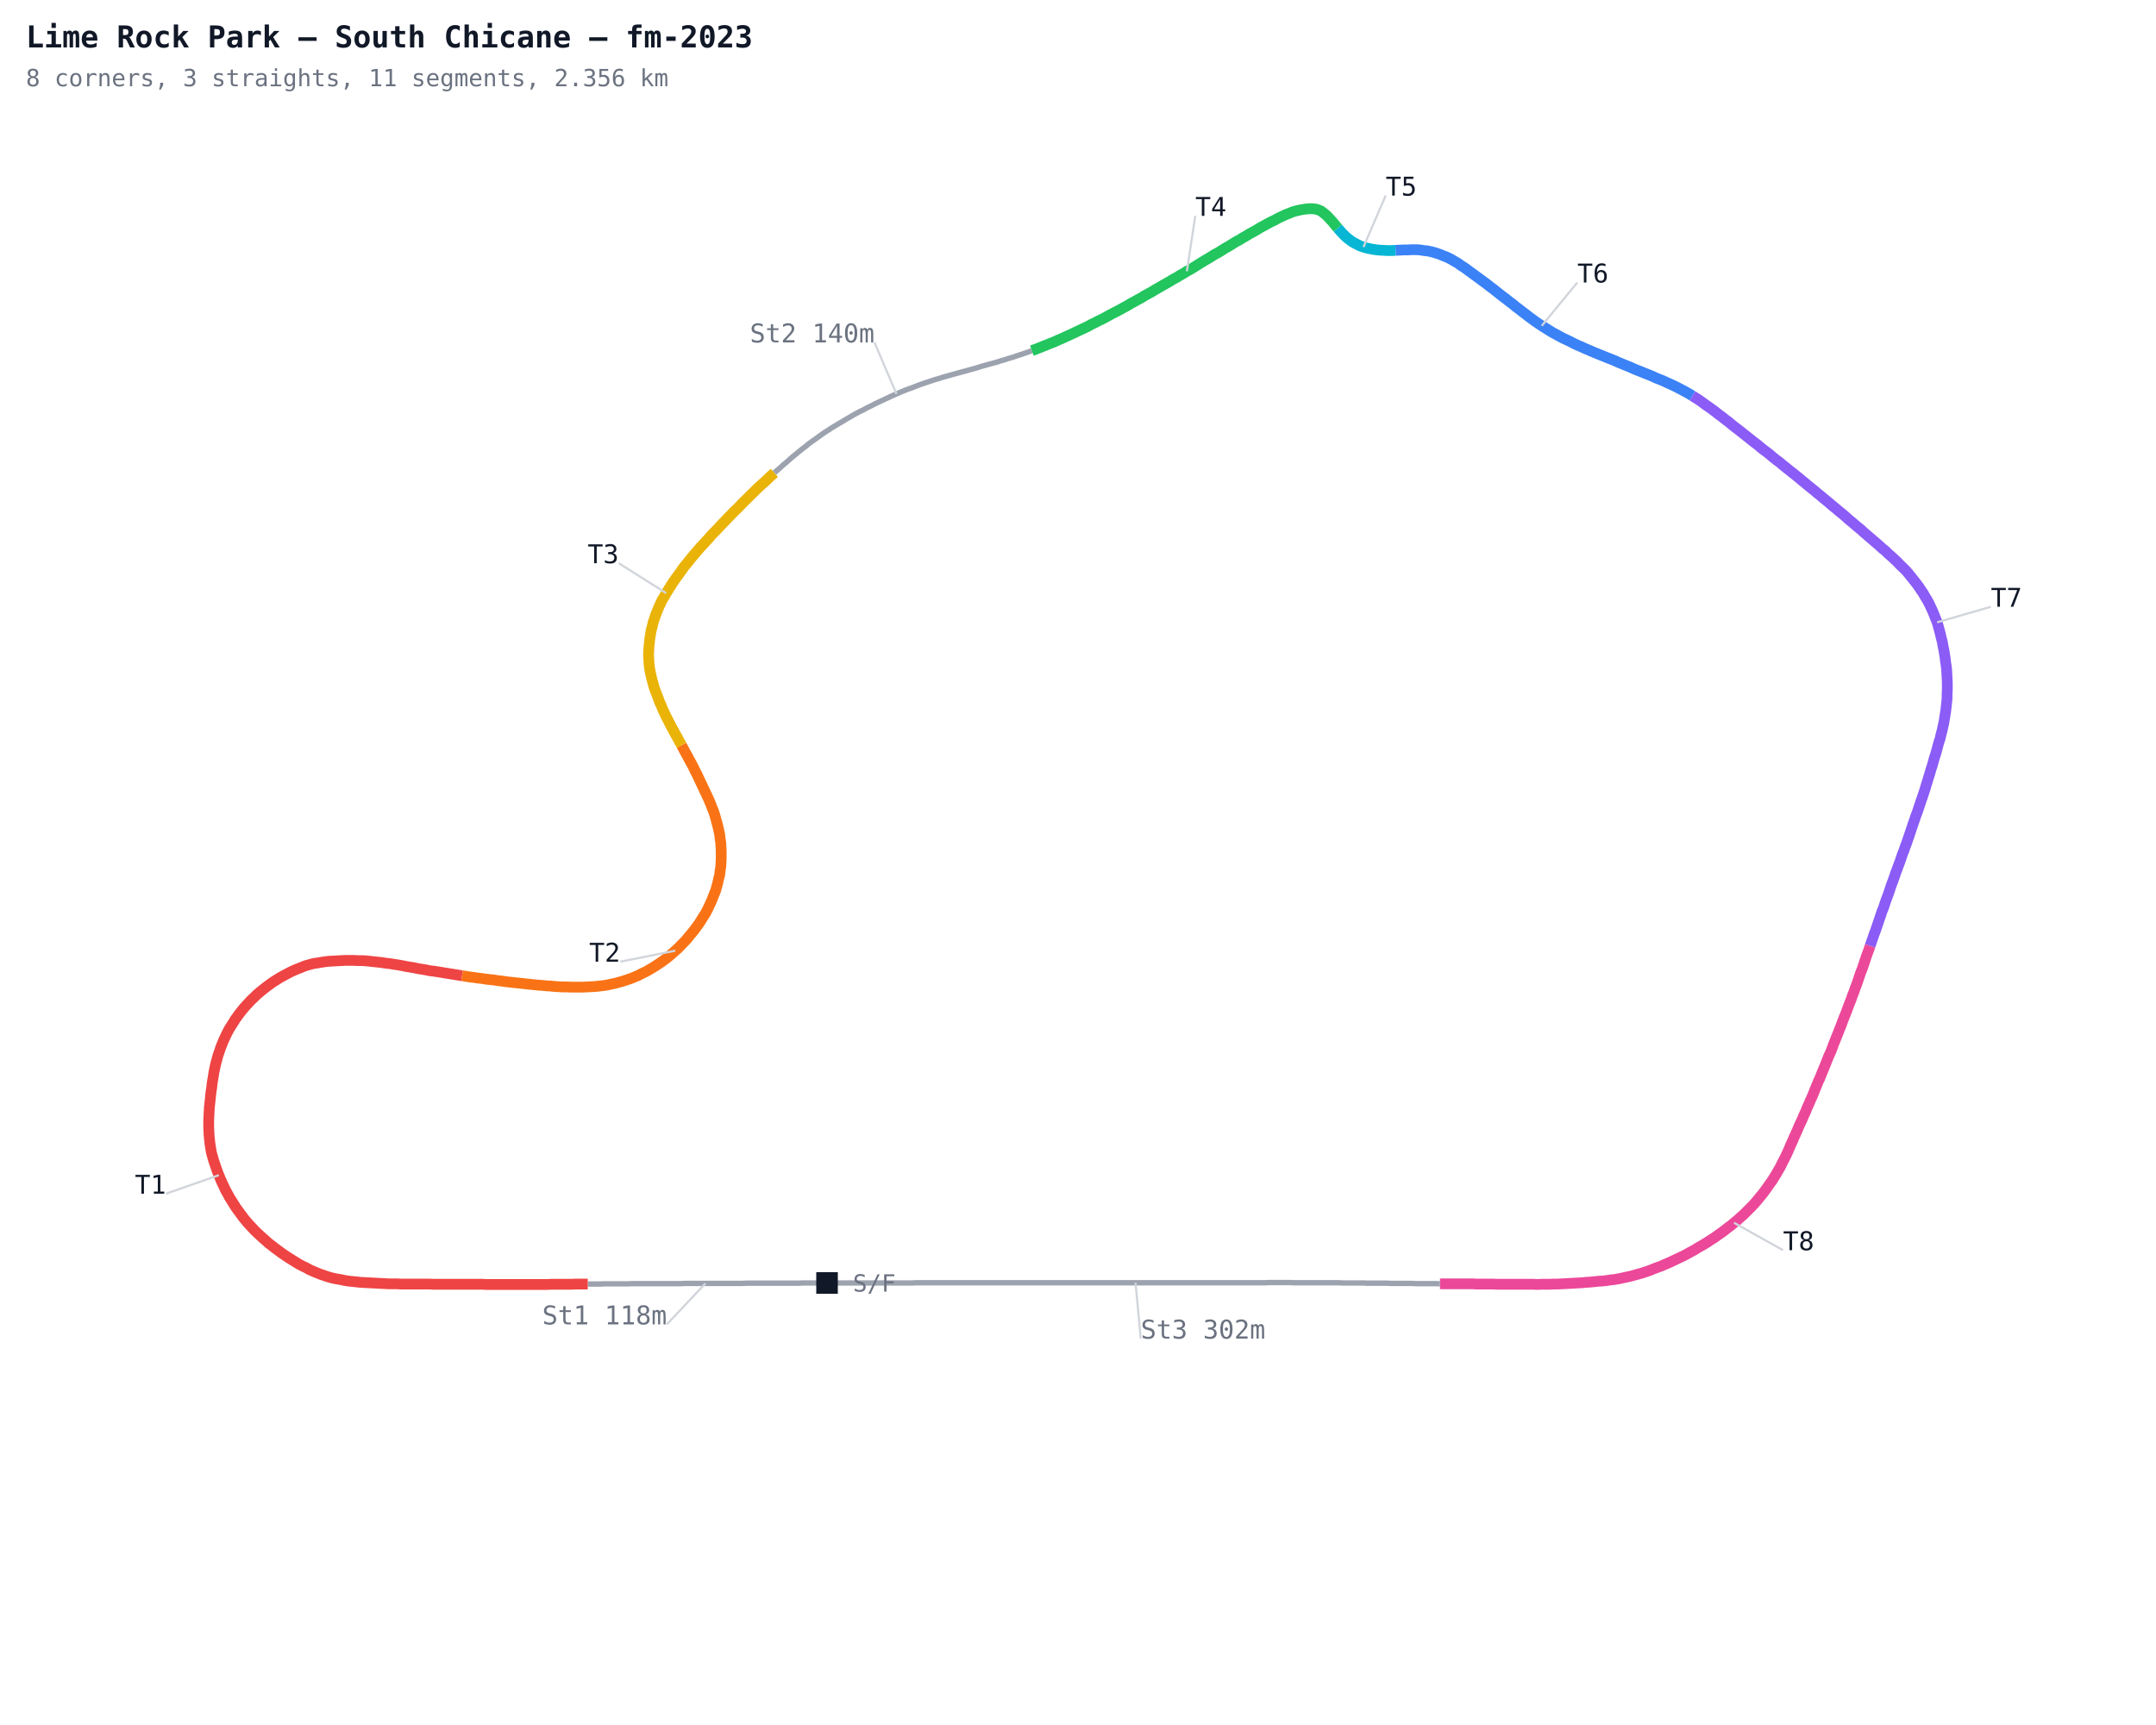
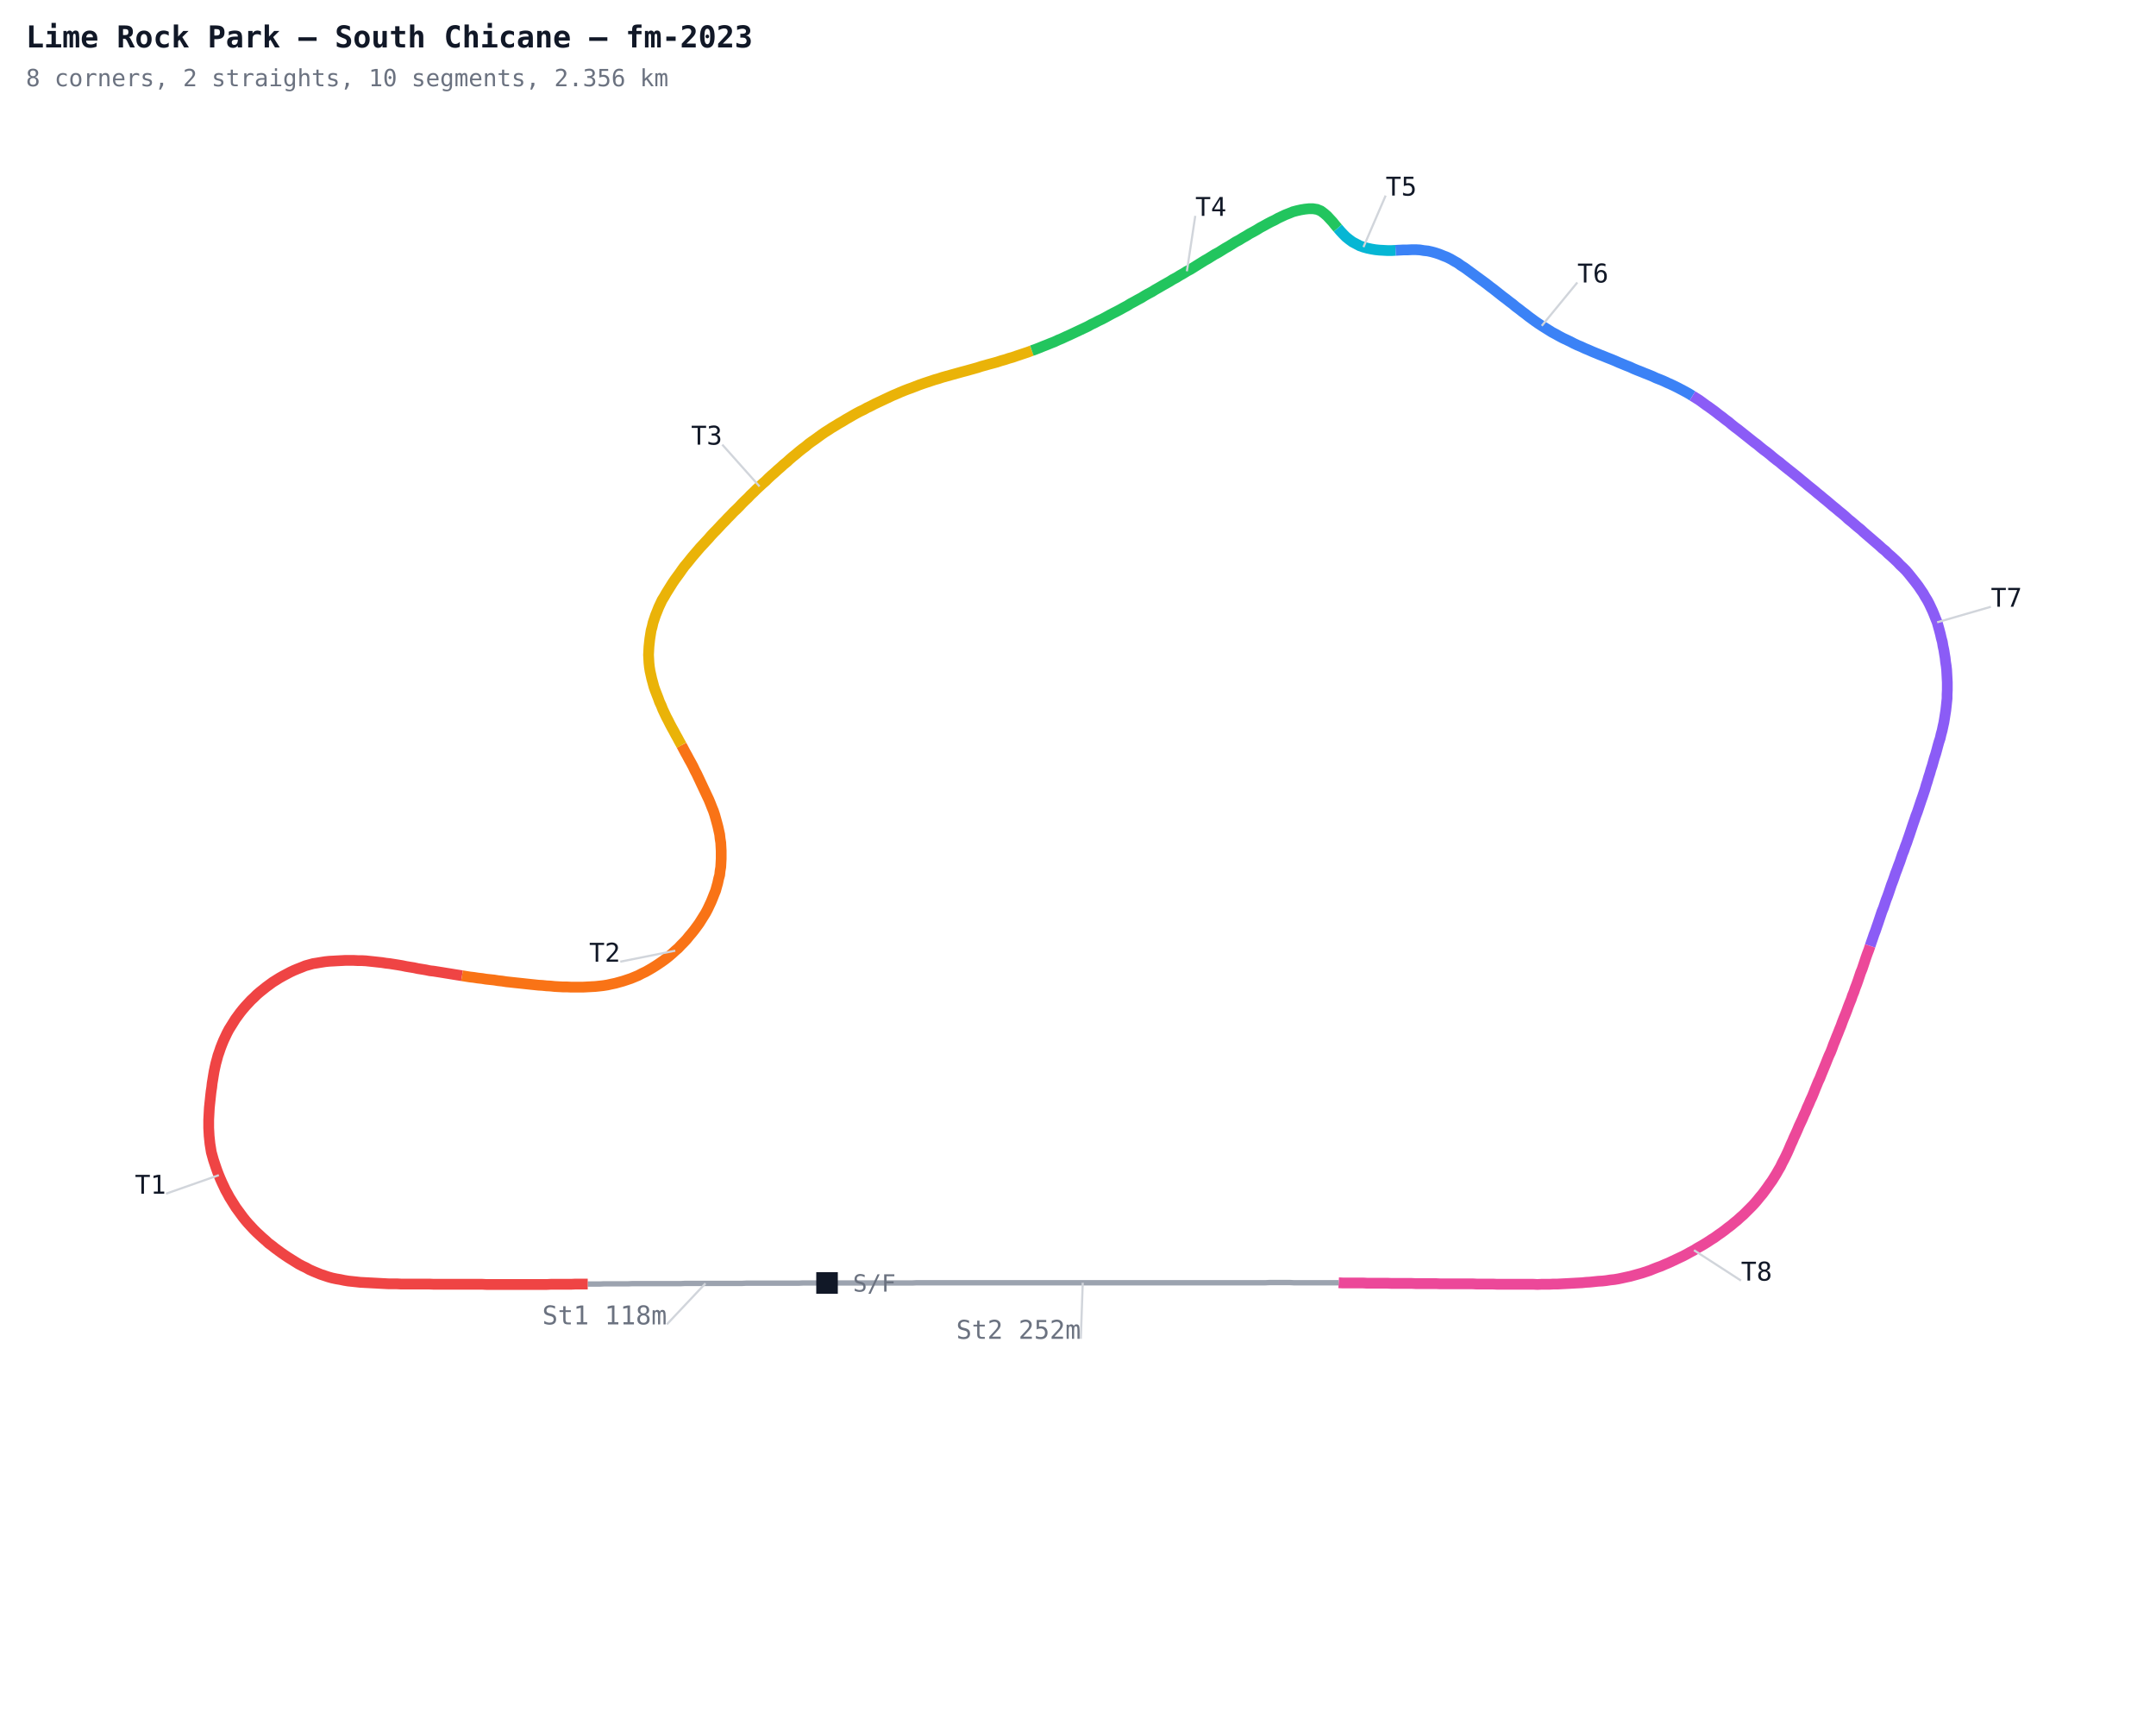
<svg xmlns="http://www.w3.org/2000/svg" width="1000" height="800" viewBox="0 0 1000 800">
  <defs>
    <style>
      .name { font-family: monospace; font-size: 12px; }
      .sector { font-family: monospace; font-size: 12px; fill: #7c3aed; font-weight: bold; }
      .title { font-family: monospace; font-size: 14px; fill: #111827; font-weight: bold; }
      .sub { font-family: monospace; font-size: 11px; fill: #6b7280; }
    </style>
  </defs>
  <rect width="1000" height="800" fill="#ffffff" />
  <polyline fill="none" stroke="#9ca3af" stroke-width="2.5" points="383.6,595.0 381.8,595.0 379.9,595.0 378.0,595.0 376.1,595.0 374.2,595.0 372.3,595.0 370.5,595.1 368.6,595.1 366.7,595.1 364.8,595.1 362.9,595.1 361.0,595.1 359.2,595.1 357.3,595.1 355.4,595.1 353.5,595.1 351.6,595.1 349.7,595.1 347.9,595.1 346.0,595.1 344.1,595.2 342.2,595.2 340.3,595.2 338.4,595.2 336.6,595.2 334.7,595.2 332.8,595.2 330.9,595.2 329.0,595.2 327.2,595.2 325.3,595.2 323.4,595.2 321.5,595.2 319.6,595.2 317.7,595.2 315.9,595.3 314.0,595.3 312.1,595.3 310.2,595.3 308.3,595.3 306.4,595.3 304.6,595.3 302.7,595.3 300.8,595.3 298.9,595.3 297.0,595.3 295.1,595.3 293.3,595.3 291.4,595.4 289.5,595.4 287.6,595.4 285.7,595.4 283.8,595.4 282.0,595.4 280.1,595.4 278.2,595.5 276.3,595.5 274.4,595.5 272.6,595.5" />
  <polyline fill="none" stroke="#ef4444" stroke-width="5" points="272.6,595.5 270.7,595.5 268.8,595.5 266.9,595.5 265.0,595.6 263.1,595.6 261.3,595.6 259.4,595.6 257.5,595.6 255.6,595.6 253.7,595.7 251.8,595.7 250.0,595.7 248.1,595.7 246.2,595.7 244.3,595.7 242.4,595.7 240.5,595.7 238.7,595.7 236.8,595.7 234.9,595.7 233.0,595.7 231.1,595.7 229.3,595.7 227.4,595.7 225.5,595.7 223.6,595.6 221.7,595.6 219.8,595.6 218.0,595.6 216.1,595.6 214.2,595.6 212.3,595.6 210.4,595.6 208.5,595.6 206.7,595.6 204.8,595.6 202.9,595.6 201.0,595.6 199.1,595.5 197.2,595.5 195.4,595.5 193.5,595.5 191.6,595.5 189.7,595.5 187.8,595.5 185.9,595.5 184.1,595.4 182.2,595.4 180.3,595.4 178.4,595.3 176.5,595.2 174.7,595.1 172.8,595.0 170.9,594.9 169.0,594.8 167.1,594.7 165.3,594.5 163.4,594.3 161.5,594.1 159.7,593.8 157.8,593.4 156.0,593.1 154.1,592.7 152.3,592.2 150.5,591.6 148.7,591.0 147.0,590.3 145.3,589.6 143.5,588.8 141.9,587.9 140.2,587.1 138.5,586.2 136.9,585.2 135.3,584.2 133.7,583.2 132.2,582.2 130.6,581.1 129.1,580.0 127.6,578.9 126.1,577.7 124.6,576.6 123.2,575.3 121.8,574.1 120.4,572.8 119.0,571.5 117.7,570.2 116.4,568.8 115.1,567.4 113.9,566.0 112.7,564.5 111.6,563.0 110.5,561.5 109.4,560.0 108.4,558.4 107.4,556.8 106.4,555.2 105.5,553.5 104.6,551.9 103.8,550.2 103.0,548.5 102.2,546.7 101.5,545.0 100.8,543.2 100.2,541.5 99.6,539.7 99.0,537.9 98.5,536.1 98.0,534.3 97.7,532.4 97.4,530.6 97.2,528.7 97.0,526.8 96.9,524.9 96.8,523.1 96.8,521.2 96.8,519.3 96.9,517.4 97.0,515.5 97.1,513.7 97.3,511.8 97.5,509.9 97.7,508.0 97.9,506.2 98.2,504.3 98.4,502.4 98.7,500.6 99.0,498.7 99.3,496.9 99.7,495.0 100.1,493.2 100.6,491.4 101.1,489.5 101.7,487.8 102.3,486.0 103.0,484.2 103.7,482.5 104.5,480.8 105.3,479.1 106.2,477.4 107.2,475.8 108.2,474.2 109.2,472.6 110.3,471.1 111.4,469.6 112.6,468.1 113.8,466.7 115.1,465.3 116.4,463.9 117.8,462.6 119.1,461.3 120.5,460.1 122.0,458.9 123.5,457.7 125.0,456.6 126.5,455.5 128.1,454.5 129.7,453.5 131.3,452.6 133.0,451.7 134.7,450.8 136.4,450.0 138.1,449.3 139.9,448.6 141.6,447.9 143.4,447.4 145.2,446.9 147.1,446.6 148.9,446.3 150.8,446.0 152.7,445.8 154.6,445.7 156.4,445.6 158.3,445.5 160.2,445.4 162.1,445.4 164.0,445.4 165.9,445.5 167.7,445.5 169.6,445.6 171.5,445.8 173.4,446.0 175.2,446.2 177.1,446.4 179.0,446.7 180.8,446.9 182.7,447.2 184.6,447.5 186.4,447.8 188.3,448.2 190.1,448.5 192.0,448.8 193.8,449.2 195.7,449.5 197.5,449.8 199.4,450.2 201.2,450.4 203.1,450.7 205.0,451.0 206.8,451.3 208.7,451.6 210.5,451.9 212.4,452.2 214.3,452.5" />
  <polyline fill="none" stroke="#f97316" stroke-width="5" points="214.3,452.5 216.1,452.8 218.0,453.1 219.8,453.3 221.7,453.6 223.6,453.8 225.4,454.1 227.3,454.3 229.2,454.5 231.0,454.8 232.9,455.0 234.8,455.3 236.7,455.5 238.5,455.7 240.4,455.9 242.3,456.1 244.1,456.3 246.0,456.5 247.9,456.7 249.8,456.9 251.6,457.0 253.5,457.2 255.4,457.3 257.3,457.5 259.1,457.6 261.0,457.7 262.9,457.7 264.8,457.8 266.7,457.8 268.6,457.8 270.4,457.8 272.3,457.7 274.2,457.6 276.1,457.5 278.0,457.3 279.8,457.1 281.7,456.8 283.5,456.4 285.4,456.0 287.2,455.5 289.0,455.0 290.8,454.4 292.6,453.8 294.3,453.1 296.0,452.4 297.7,451.5 299.4,450.7 301.0,449.8 302.7,448.8 304.3,447.8 305.8,446.8 307.4,445.7 308.9,444.6 310.4,443.4 311.8,442.2 313.2,440.9 314.6,439.7 315.9,438.3 317.2,437.0 318.5,435.6 319.7,434.1 320.9,432.7 322.1,431.2 323.2,429.7 324.3,428.2 325.3,426.6 326.3,425.0 327.3,423.4 328.2,421.7 329.0,420.0 329.8,418.3 330.5,416.6 331.2,414.8 331.9,413.1 332.4,411.3 332.9,409.5 333.3,407.6 333.8,405.8 334.0,403.9 334.3,402.1 334.4,400.2 334.5,398.3 334.5,396.4 334.5,394.5 334.4,392.7 334.3,390.8 334.0,388.9 333.8,387.0 333.4,385.2 333.0,383.4 332.5,381.5 332.0,379.7 331.5,377.9 330.9,376.1 330.2,374.4 329.5,372.6 328.8,370.9 328.0,369.2 327.2,367.5 326.4,365.8 325.6,364.1 324.8,362.4 324.0,360.7 323.2,359.0 322.3,357.3 321.5,355.6 320.6,353.9 319.7,352.3 318.8,350.6 317.9,349.0 317.0,347.3 316.1,345.6" />
-   <polyline fill="none" stroke="#eab308" stroke-width="5" points="316.1,345.6 315.2,344.0 314.3,342.3 313.4,340.7 312.5,339.0 311.6,337.4 310.7,335.7 309.9,334.1 309.0,332.4 308.2,330.7 307.4,329.0 306.7,327.2 305.9,325.5 305.3,323.8 304.6,322.0 303.9,320.2 303.3,318.5 302.8,316.6 302.3,314.8 301.9,313.0 301.5,311.2 301.2,309.3 301.0,307.4 300.9,305.5 300.8,303.7 300.9,301.8 301.0,299.9 301.2,298.0 301.4,296.2 301.7,294.3 302.0,292.4 302.5,290.6 302.9,288.8 303.5,287.0 304.1,285.2 304.8,283.5 305.5,281.7 306.3,280.0 307.1,278.3 308.1,276.7 309.0,275.1 310.0,273.5 311.0,271.9 312.0,270.3 313.1,268.7 314.2,267.2 315.3,265.7 316.4,264.1 317.5,262.6 318.7,261.2 319.9,259.7 321.1,258.2 322.3,256.8 323.5,255.4 324.7,254.0 326.0,252.6 327.3,251.2 328.6,249.8 329.8,248.4 331.1,247.0 332.4,245.7 333.7,244.3 335.0,242.9 336.3,241.6 337.6,240.2 338.9,238.9 340.2,237.5 341.6,236.2 342.9,234.9 344.2,233.5 345.5,232.2 346.9,230.9 348.2,229.5 349.6,228.2 350.9,226.9 352.3,225.6 353.7,224.3 355.1,223.1 356.4,221.8 357.8,220.5 359.2,219.3" />
-   <polyline fill="none" stroke="#9ca3af" stroke-width="2.5" points="359.2,219.3 360.6,218.0 362.0,216.8 363.4,215.5 364.9,214.3 366.3,213.0 367.7,211.8 369.2,210.6 370.6,209.4 372.1,208.2 373.6,207.1 375.0,205.9 376.5,204.8 378.1,203.7 379.6,202.6 381.1,201.5 382.7,200.4 384.3,199.4 385.8,198.4 387.5,197.4 389.1,196.4 390.7,195.5 392.3,194.5 393.9,193.6 395.6,192.6 397.2,191.7 398.9,190.8 400.6,190.0 402.2,189.1 403.9,188.3 405.6,187.4 407.3,186.6 409.0,185.8 410.7,185.0 412.4,184.2 414.1,183.4 415.8,182.7 417.6,181.9 419.3,181.2 421.1,180.5 422.8,179.9 424.6,179.2 426.4,178.5 428.1,177.9 429.9,177.3 431.7,176.7 433.5,176.1 435.3,175.6 437.1,175.0 438.9,174.5 440.7,174.0 442.5,173.5 444.3,173.0 446.1,172.5 448.0,172.0 449.8,171.5 451.6,171.0 453.4,170.5 455.2,169.9 457.0,169.4 458.8,168.9 460.7,168.4 462.5,167.9 464.3,167.3 466.1,166.8 467.9,166.2 469.7,165.7 471.4,165.1 473.2,164.5 475.0,163.9 476.8,163.3 478.6,162.6" />
+   <polyline fill="none" stroke="#eab308" stroke-width="5" points="316.1,345.6 315.2,344.0 314.3,342.3 313.4,340.7 312.5,339.0 311.6,337.4 310.7,335.7 309.9,334.1 309.0,332.4 308.2,330.7 307.4,329.0 306.7,327.2 305.9,325.5 305.3,323.8 304.6,322.0 303.9,320.2 303.3,318.5 302.8,316.6 302.3,314.8 301.9,313.0 301.5,311.2 301.2,309.3 301.0,307.4 300.9,305.5 300.8,303.7 300.9,301.8 301.0,299.9 301.2,298.0 301.4,296.2 301.7,294.3 302.0,292.4 302.5,290.6 302.9,288.8 303.5,287.0 304.1,285.2 304.8,283.5 305.5,281.7 306.3,280.0 307.1,278.3 308.1,276.7 309.0,275.1 310.0,273.5 311.0,271.9 312.0,270.3 313.1,268.7 314.2,267.2 315.3,265.7 316.4,264.1 317.5,262.6 318.7,261.2 319.9,259.7 321.1,258.2 322.3,256.8 323.5,255.4 324.7,254.0 326.0,252.6 327.3,251.2 328.6,249.8 329.8,248.4 331.1,247.0 332.4,245.7 333.7,244.3 335.0,242.9 336.3,241.6 337.6,240.2 338.9,238.9 340.2,237.5 341.6,236.2 342.9,234.9 344.2,233.5 345.5,232.2 346.9,230.9 348.2,229.5 349.6,228.2 350.9,226.9 352.3,225.6 353.7,224.3 355.1,223.1 356.4,221.8 357.8,220.5 359.2,219.3 360.6,218.0 362.0,216.8 363.4,215.5 364.9,214.3 366.3,213.0 367.7,211.8 369.2,210.6 370.6,209.4 372.1,208.2 373.6,207.1 375.0,205.9 376.5,204.8 378.1,203.7 379.6,202.6 381.1,201.5 382.7,200.4 384.3,199.4 385.8,198.4 387.5,197.4 389.1,196.4 390.7,195.5 392.3,194.5 393.9,193.6 395.6,192.6 397.2,191.7 398.9,190.8 400.6,190.0 402.2,189.1 403.9,188.3 405.6,187.4 407.3,186.6 409.0,185.8 410.7,185.0 412.4,184.2 414.1,183.4 415.8,182.7 417.6,181.9 419.3,181.2 421.1,180.5 422.8,179.9 424.6,179.2 426.4,178.5 428.1,177.9 429.9,177.3 431.7,176.7 433.5,176.1 435.3,175.6 437.1,175.0 438.9,174.5 440.7,174.0 442.5,173.5 444.3,173.0 446.1,172.5 448.0,172.0 449.8,171.5 451.6,171.0 453.4,170.5 455.2,169.9 457.0,169.4 458.8,168.9 460.7,168.4 462.5,167.9 464.3,167.3 466.1,166.8 467.9,166.2 469.7,165.7 471.4,165.1 473.2,164.5 475.0,163.9 476.8,163.3 478.6,162.6" />
  <polyline fill="none" stroke="#22c55e" stroke-width="5" points="478.6,162.6 480.3,162.0 482.1,161.3 483.8,160.6 485.6,159.9 487.3,159.2 489.1,158.5 490.8,157.7 492.5,157.0 494.2,156.2 496.0,155.4 497.7,154.6 499.4,153.8 501.1,153.0 502.8,152.2 504.5,151.4 506.1,150.5 507.8,149.7 509.5,148.8 511.2,148.0 512.9,147.1 514.5,146.2 516.2,145.3 517.8,144.5 519.5,143.6 521.1,142.7 522.8,141.8 524.4,140.8 526.1,139.9 527.7,139.0 529.4,138.1 531.0,137.1 532.6,136.2 534.3,135.3 535.9,134.3 537.5,133.4 539.2,132.4 540.8,131.5 542.4,130.6 544.0,129.6 545.7,128.7 547.3,127.7 548.9,126.8 550.5,125.8 552.2,124.9 553.8,123.9 555.4,122.9 557.0,121.9 558.6,120.9 560.2,120.0 561.8,119.0 563.4,118.0 565.1,117.1 566.7,116.1 568.3,115.1 569.9,114.2 571.5,113.2 573.1,112.2 574.8,111.3 576.4,110.3 578.0,109.4 579.6,108.4 581.3,107.5 582.9,106.6 584.5,105.6 586.2,104.7 587.8,103.8 589.5,102.9 591.2,102.1 592.8,101.2 594.5,100.4 596.2,99.6 598.0,98.9 599.7,98.2 601.6,97.7 603.4,97.3 605.2,97.0 607.1,96.8 609.0,96.8 610.9,97.1 612.6,97.8 614.1,98.9 615.5,100.1 616.8,101.5 618.1,102.9 619.3,104.4 620.5,105.8" />
  <polyline fill="none" stroke="#06b6d4" stroke-width="5" points="620.5,105.8 621.7,107.2 623.0,108.6 624.3,109.9 625.8,111.1 627.3,112.2 629.0,113.1 630.7,114.0 632.4,114.6 634.2,115.1 636.1,115.5 637.9,115.8 639.8,116.0 641.7,116.1 643.5,116.2 645.4,116.2 647.3,116.1" />
  <polyline fill="none" stroke="#3b82f6" stroke-width="5" points="647.3,116.1 649.2,116.0 651.1,115.9 652.9,115.9 654.8,115.8 656.7,115.8 658.6,115.9 660.4,116.2 662.3,116.4 664.1,116.8 665.9,117.3 667.7,117.9 669.4,118.6 671.2,119.3 672.8,120.1 674.5,121.1 676.1,122.0 677.6,123.1 679.2,124.1 680.7,125.2 682.2,126.3 683.7,127.4 685.2,128.5 686.7,129.6 688.2,130.7 689.7,131.8 691.2,133.0 692.7,134.1 694.2,135.3 695.6,136.4 697.1,137.6 698.6,138.7 700.1,139.9 701.6,141.0 703.0,142.2 704.5,143.3 706.0,144.5 707.5,145.6 709.0,146.8 710.5,147.9 712.0,149.0 713.6,150.1 715.1,151.1 716.7,152.1 718.3,153.1 719.9,154.1 721.6,155.0 723.2,155.9 724.9,156.8 726.6,157.6 728.3,158.4 730.0,159.3 731.7,160.1 733.4,160.8 735.1,161.6 736.8,162.3 738.6,163.1 740.3,163.8 742.0,164.5 743.8,165.2 745.5,165.9 747.3,166.6 749.0,167.3 750.8,168.1 752.5,168.8 754.2,169.5 756.0,170.2 757.7,171.0 759.4,171.7 761.2,172.4 762.9,173.1 764.7,173.8 766.4,174.5 768.1,175.3 769.9,176.0 771.6,176.7 773.3,177.5 775.1,178.3 776.8,179.1 778.4,179.9 780.1,180.8 781.8,181.7 783.4,182.6 785.0,183.6" />
  <polyline fill="none" stroke="#8b5cf6" stroke-width="5" points="785.0,183.6 786.6,184.6 788.2,185.6 789.7,186.7 791.2,187.8 792.8,188.9 794.3,190.0 795.8,191.1 797.3,192.3 798.8,193.4 800.3,194.6 801.8,195.7 803.2,196.9 804.7,198.1 806.2,199.2 807.7,200.4 809.2,201.6 810.6,202.7 812.1,203.9 813.6,205.1 815.1,206.2 816.5,207.4 818.0,208.6 819.5,209.7 821.0,210.9 822.4,212.1 823.9,213.3 825.4,214.4 826.8,215.6 828.3,216.8 829.8,218.0 831.2,219.1 832.7,220.3 834.2,221.5 835.6,222.7 837.1,223.9 838.5,225.1 840.0,226.3 841.5,227.5 842.9,228.7 844.4,229.9 845.8,231.1 847.3,232.3 848.7,233.5 850.1,234.7 851.6,235.9 853.0,237.1 854.5,238.3 855.9,239.5 857.3,240.8 858.8,242.0 860.2,243.2 861.6,244.4 863.1,245.6 864.5,246.9 865.9,248.1 867.3,249.3 868.8,250.6 870.2,251.8 871.6,253.0 873.0,254.3 874.5,255.5 875.8,256.8 877.2,258.0 878.6,259.3 880.0,260.6 881.3,262.0 882.7,263.3 884.0,264.6 885.2,266.0 886.4,267.5 887.6,269.0 888.7,270.4 889.9,272.0 890.9,273.5 892.0,275.1 892.9,276.7 893.9,278.3 894.8,280.0 895.6,281.7 896.4,283.4 897.1,285.1 897.8,286.9 898.5,288.6 899.0,290.4 899.5,292.2 900.0,294.1 900.4,295.9 900.9,297.7 901.2,299.6 901.6,301.4 901.9,303.3 902.2,305.1 902.4,307.0 902.7,308.9 902.9,310.7 903.0,312.6 903.1,314.5 903.2,316.4 903.2,318.3 903.2,320.1 903.1,322.0 903.1,323.9 902.9,325.8 902.7,327.7 902.5,329.5 902.2,331.4 901.9,333.3 901.6,335.1 901.2,336.9 900.8,338.8 900.3,340.6 899.9,342.4 899.3,344.2 898.8,346.0 898.3,347.9 897.8,349.7 897.2,351.5 896.7,353.3 896.2,355.1 895.6,356.9 895.1,358.7 894.5,360.5 894.0,362.3 893.4,364.1 892.9,365.9 892.3,367.7 891.7,369.5 891.1,371.2 890.5,373.0 889.9,374.8 889.3,376.6 888.6,378.4 888.0,380.2 887.4,381.9 886.8,383.7 886.2,385.5 885.6,387.3 885.0,389.0 884.4,390.8 883.7,392.6 883.1,394.4 882.4,396.1 881.8,397.9 881.2,399.7 880.5,401.5 879.9,403.2 879.2,405.0 878.6,406.8 878.0,408.5 877.3,410.3 876.7,412.1 876.1,413.9 875.5,415.6 874.8,417.4 874.2,419.2 873.6,421.0 872.9,422.7 872.3,424.5 871.7,426.3 871.1,428.1 870.5,429.8 869.9,431.6 869.2,433.4 868.6,435.2 868.0,436.9 867.4,438.7" />
-   <polyline fill="none" stroke="#ec4899" stroke-width="5" points="867.4,438.7 866.8,440.5 866.1,442.3 865.5,444.0 864.9,445.8 864.3,447.6 863.7,449.4 863.0,451.1 862.4,452.9 861.8,454.7 861.2,456.4 860.5,458.2 859.9,460.0 859.2,461.7 858.6,463.5 857.9,465.2 857.2,467.0 856.6,468.7 855.9,470.5 855.2,472.2 854.5,474.0 853.9,475.7 853.2,477.4 852.5,479.2 851.8,480.9 851.1,482.7 850.4,484.4 849.8,486.1 849.1,487.9 848.3,489.6 847.6,491.3 846.9,493.1 846.2,494.8 845.5,496.5 844.8,498.2 844.1,500.0 843.3,501.7 842.6,503.4 841.9,505.1 841.2,506.9 840.5,508.6 839.7,510.3 839.0,512.0 838.2,513.7 837.5,515.5 836.7,517.2 836.0,518.9 835.2,520.6 834.4,522.3 833.7,524.0 832.9,525.8 832.1,527.5 831.4,529.2 830.6,530.9 829.9,532.6 829.1,534.4 828.3,536.1 827.5,537.7 826.6,539.4 825.8,541.1 824.8,542.8 823.9,544.4 822.9,546.0 821.9,547.6 820.8,549.1 819.7,550.7 818.6,552.2 817.5,553.7 816.3,555.1 815.1,556.6 813.9,558.0 812.6,559.4 811.3,560.7 809.9,562.1 808.6,563.4 807.2,564.6 805.8,565.9 804.3,567.1 802.9,568.3 801.4,569.4 799.9,570.6 798.4,571.7 796.8,572.8 795.3,573.9 793.7,574.9 792.2,575.9 790.6,576.9 788.9,577.9 787.3,578.8 785.7,579.8 784.0,580.7 782.4,581.6 780.7,582.5 779.0,583.3 777.3,584.1 775.6,584.9 773.9,585.7 772.2,586.4 770.4,587.2 768.7,587.8 766.9,588.5 765.2,589.2 763.4,589.8 761.6,590.4 759.8,590.9 758.0,591.4 756.2,591.9 754.3,592.3 752.5,592.7 750.6,593.1 748.8,593.4 746.9,593.6 745.0,593.9 743.2,594.1 741.3,594.2 739.4,594.4 737.5,594.6 735.7,594.7 733.8,594.9 731.9,595.0 730.0,595.1 728.2,595.2 726.3,595.3 724.4,595.4 722.5,595.5 720.6,595.5 718.8,595.6 716.9,595.6 715.0,595.6 713.1,595.7 711.2,595.6 709.3,595.6 707.5,595.6 705.6,595.6 703.7,595.6 701.8,595.6 699.9,595.6 698.0,595.6 696.2,595.6 694.3,595.6 692.4,595.5 690.5,595.5 688.6,595.5 686.7,595.5 684.9,595.5 683.0,595.4 681.1,595.4 679.2,595.4 677.3,595.4 675.5,595.4 673.6,595.4 671.7,595.4 669.8,595.4 667.9,595.4" />
-   <polyline fill="none" stroke="#9ca3af" stroke-width="2.5" points="667.9,595.4 666.0,595.3 664.2,595.3 662.3,595.3 660.4,595.3 658.5,595.3 656.6,595.3 654.7,595.2 652.9,595.2 651.0,595.2 649.1,595.2 647.2,595.2 645.3,595.2 643.4,595.1 641.6,595.1 639.7,595.1 637.8,595.1 635.9,595.1 634.0,595.1 632.2,595.0 630.3,595.0 628.4,595.0 626.5,595.0 624.6,595.0 622.7,595.0 620.9,594.9 619.0,594.9 617.1,594.9 615.2,594.9 613.3,594.9 611.4,594.9 609.6,594.9 607.7,594.9 605.8,594.9 603.9,594.9 602.0,594.9 600.1,594.9 598.3,594.8 596.4,594.8 594.5,594.8 592.6,594.8 590.7,594.8 588.9,594.8 587.0,594.9 585.1,594.9 583.2,594.9 581.3,594.9 579.4,594.9 577.6,594.9 575.7,594.9 573.8,594.9 571.9,594.9 570.0,594.9 568.1,594.9 566.3,594.9 564.4,594.9 562.5,594.9 560.6,594.9 558.7,594.9 556.8,594.9 555.0,594.9 553.1,594.9 551.2,594.9 549.3,594.9 547.4,594.9 545.5,594.9 543.7,594.9 541.8,594.9 539.9,594.9 538.0,594.9 536.1,594.9 534.3,594.9 532.4,594.9 530.5,594.9 528.6,594.9 526.7,594.9 524.8,594.9 523.0,594.9 521.1,594.9 519.2,594.9 517.3,594.9 515.4,594.9 513.5,594.9 511.7,594.9 509.8,594.9 507.9,594.9 506.0,594.9 504.1,594.9 502.2,594.9 500.4,594.9 498.5,594.9 496.6,594.9 494.7,594.9 492.8,594.9 490.9,594.9 489.1,594.9 487.2,594.9 485.3,594.9 483.4,594.9 481.5,594.9 479.7,594.9 477.8,594.9 475.9,594.9 474.0,594.9 472.1,594.9 470.2,594.9 468.4,594.9 466.5,594.9 464.6,594.9 462.7,594.9 460.8,594.9 458.9,594.9 457.1,594.9 455.2,594.9 453.3,594.9 451.4,594.9 449.5,594.9 447.6,594.9 445.8,594.9 443.9,594.9 442.0,594.9 440.1,594.9 438.2,594.9 436.3,594.9 434.5,594.9 432.6,594.9 430.7,594.9 428.8,594.9 426.9,594.9 425.1,594.9 423.2,595.0 421.3,595.0 419.4,595.0 417.5,595.0 415.6,595.0 413.8,595.0 411.9,595.0 410.0,595.0 408.1,595.0 406.2,595.0 404.3,595.0 402.5,595.0 400.6,595.0 398.7,595.0 396.8,595.0 394.9,595.0 393.0,595.0 391.2,595.0 389.3,595.0 387.4,595.0 385.5,595.0" />
+   <polyline fill="none" stroke="#ec4899" stroke-width="5" points="867.4,438.7 866.8,440.5 866.1,442.3 865.5,444.0 864.9,445.8 864.3,447.6 863.7,449.4 863.0,451.1 862.4,452.9 861.8,454.7 861.2,456.4 860.5,458.2 859.9,460.0 859.2,461.7 858.6,463.5 857.9,465.2 857.2,467.0 856.6,468.7 855.9,470.5 855.2,472.2 854.5,474.0 853.9,475.7 853.2,477.4 852.5,479.2 851.8,480.9 851.1,482.7 850.4,484.4 849.8,486.1 849.1,487.9 848.3,489.6 847.6,491.3 846.9,493.1 846.2,494.8 845.5,496.5 844.8,498.2 844.1,500.0 843.3,501.7 842.6,503.4 841.9,505.1 841.2,506.9 840.5,508.6 839.7,510.3 839.0,512.0 838.2,513.7 837.5,515.5 836.7,517.2 836.0,518.9 835.2,520.6 834.4,522.3 833.7,524.0 832.9,525.8 832.1,527.5 831.4,529.2 830.6,530.9 829.9,532.6 829.1,534.4 828.3,536.1 827.5,537.7 826.6,539.4 825.8,541.1 824.8,542.8 823.9,544.4 822.9,546.0 821.9,547.6 820.8,549.1 819.7,550.7 818.6,552.2 817.5,553.7 816.3,555.1 815.1,556.6 813.9,558.0 812.6,559.4 811.3,560.7 809.9,562.1 808.6,563.4 807.2,564.6 805.8,565.9 804.3,567.1 802.9,568.3 801.4,569.4 799.9,570.6 798.4,571.7 796.8,572.8 795.3,573.9 793.7,574.9 792.2,575.9 790.6,576.9 788.9,577.9 787.3,578.8 785.7,579.8 784.0,580.7 782.4,581.6 780.7,582.5 779.0,583.3 777.3,584.1 775.6,584.9 773.9,585.7 772.2,586.4 770.4,587.2 768.7,587.8 766.9,588.5 765.2,589.2 763.4,589.8 761.6,590.4 759.8,590.9 758.0,591.4 756.2,591.9 754.3,592.3 752.5,592.7 750.6,593.1 748.8,593.4 746.9,593.6 745.0,593.9 743.2,594.1 741.3,594.2 739.4,594.4 737.5,594.6 735.7,594.7 733.8,594.9 731.9,595.0 730.0,595.1 728.2,595.2 726.3,595.3 724.4,595.4 722.5,595.5 720.6,595.5 718.8,595.6 716.9,595.6 715.0,595.6 713.1,595.7 711.2,595.6 709.3,595.6 707.5,595.6 705.6,595.6 703.7,595.6 701.8,595.6 699.9,595.6 698.0,595.6 696.2,595.6 694.3,595.6 692.4,595.5 690.5,595.5 688.6,595.5 686.7,595.5 684.9,595.5 683.0,595.4 681.1,595.4 679.2,595.4 677.3,595.4 675.5,595.4 673.6,595.4 671.7,595.4 669.8,595.4 667.9,595.4 666.0,595.3 664.2,595.3 662.3,595.3 660.4,595.3 658.5,595.3 656.6,595.3 654.7,595.2 652.9,595.2 651.0,595.2 649.1,595.2 647.2,595.2 645.3,595.2 643.4,595.1 641.6,595.1 639.7,595.1 637.8,595.1 635.9,595.1 634.0,595.1 632.2,595.0 630.3,595.0 628.4,595.0 626.5,595.0 624.6,595.0 622.7,595.0 620.9,594.9" />
+   <polyline fill="none" stroke="#9ca3af" stroke-width="2.5" points="620.9,594.9 619.0,594.9 617.1,594.9 615.2,594.9 613.3,594.9 611.4,594.9 609.6,594.9 607.7,594.9 605.8,594.9 603.9,594.9 602.0,594.9 600.1,594.9 598.3,594.8 596.4,594.8 594.5,594.8 592.6,594.8 590.7,594.8 588.9,594.8 587.0,594.9 585.1,594.9 583.2,594.9 581.3,594.9 579.4,594.9 577.6,594.9 575.7,594.9 573.8,594.9 571.9,594.9 570.0,594.9 568.1,594.9 566.3,594.9 564.4,594.9 562.5,594.9 560.6,594.9 558.7,594.9 556.8,594.9 555.0,594.9 553.1,594.9 551.2,594.9 549.3,594.9 547.4,594.9 545.5,594.9 543.7,594.9 541.8,594.9 539.9,594.9 538.0,594.9 536.1,594.9 534.3,594.9 532.4,594.9 530.5,594.9 528.6,594.9 526.7,594.9 524.8,594.9 523.0,594.9 521.1,594.9 519.2,594.9 517.3,594.9 515.4,594.9 513.5,594.9 511.7,594.9 509.8,594.9 507.9,594.9 506.0,594.9 504.1,594.9 502.2,594.9 500.4,594.9 498.5,594.9 496.6,594.9 494.7,594.9 492.8,594.9 490.9,594.9 489.1,594.9 487.2,594.9 485.3,594.9 483.4,594.9 481.5,594.9 479.7,594.9 477.8,594.9 475.9,594.9 474.0,594.9 472.1,594.9 470.2,594.9 468.4,594.9 466.5,594.9 464.6,594.9 462.7,594.9 460.8,594.9 458.9,594.9 457.1,594.9 455.2,594.9 453.3,594.9 451.4,594.9 449.5,594.9 447.6,594.9 445.8,594.9 443.9,594.9 442.0,594.9 440.1,594.9 438.2,594.9 436.3,594.9 434.5,594.9 432.6,594.9 430.7,594.9 428.8,594.9 426.9,594.9 425.1,594.9 423.2,595.0 421.3,595.0 419.4,595.0 417.5,595.0 415.6,595.0 413.8,595.0 411.9,595.0 410.0,595.0 408.1,595.0 406.2,595.0 404.3,595.0 402.5,595.0 400.6,595.0 398.7,595.0 396.8,595.0 394.9,595.0 393.0,595.0 391.2,595.0 389.3,595.0 387.4,595.0 385.5,595.0" />
  <line x1="327.2" y1="595.2" x2="309.3" y2="614.2" stroke="#d1d5db" stroke-width="1" />
  <text x="309.3" y="614.2" text-anchor="end" class="name" fill="#6b7280">St1 118m</text>
  <line x1="101.5" y1="545.0" x2="77.0" y2="553.6" stroke="#d1d5db" stroke-width="1" />
  <text x="77.0" y="553.6" text-anchor="end" class="name" fill="#111827">T1</text>
  <line x1="313.2" y1="440.9" x2="287.7" y2="446.0" stroke="#d1d5db" stroke-width="1" />
  <text x="287.7" y="446.0" text-anchor="end" class="name" fill="#111827">T2</text>
-   <line x1="309.0" y1="275.1" x2="287.0" y2="261.2" stroke="#d1d5db" stroke-width="1" />
-   <text x="287.0" y="261.2" text-anchor="end" class="name" fill="#111827">T3</text>
-   <line x1="415.8" y1="182.7" x2="405.6" y2="158.8" stroke="#d1d5db" stroke-width="1" />
-   <text x="405.6" y="158.8" text-anchor="end" class="name" fill="#6b7280">St2 140m</text>
+   <line x1="352.3" y1="225.6" x2="335.0" y2="206.2" stroke="#d1d5db" stroke-width="1" />
+   <text x="335.0" y="206.2" text-anchor="end" class="name" fill="#111827">T3</text>
  <line x1="550.5" y1="125.8" x2="554.4" y2="100.1" stroke="#d1d5db" stroke-width="1" />
  <text x="554.4" y="100.1" text-anchor="start" class="name" fill="#111827">T4</text>
  <line x1="632.4" y1="114.6" x2="642.7" y2="90.7" stroke="#d1d5db" stroke-width="1" />
  <text x="642.7" y="90.7" text-anchor="start" class="name" fill="#111827">T5</text>
  <line x1="715.1" y1="151.1" x2="731.6" y2="131.0" stroke="#d1d5db" stroke-width="1" />
  <text x="731.6" y="131.0" text-anchor="start" class="name" fill="#111827">T6</text>
  <line x1="898.5" y1="288.6" x2="923.4" y2="281.4" stroke="#d1d5db" stroke-width="1" />
  <text x="923.4" y="281.4" text-anchor="start" class="name" fill="#111827">T7</text>
-   <line x1="804.3" y1="567.1" x2="827.0" y2="579.8" stroke="#d1d5db" stroke-width="1" />
-   <text x="827.0" y="579.8" text-anchor="start" class="name" fill="#111827">T8</text>
-   <line x1="526.7" y1="594.9" x2="529.1" y2="620.8" stroke="#d1d5db" stroke-width="1" />
-   <text x="529.1" y="620.8" text-anchor="start" class="name" fill="#6b7280">St3 302m</text>
+   <line x1="785.7" y1="579.8" x2="807.5" y2="593.9" stroke="#d1d5db" stroke-width="1" />
+   <text x="807.5" y="593.9" text-anchor="start" class="name" fill="#111827">T8</text>
+   <line x1="502.2" y1="594.9" x2="501.3" y2="620.9" stroke="#d1d5db" stroke-width="1" />
+   <text x="501.3" y="620.9" text-anchor="end" class="name" fill="#6b7280">St2 252m</text>
  <rect x="378.6" y="590.0" width="10" height="10" fill="#111827" />
  <text x="395.6" y="599.0" class="sub">S/F</text>
  <text class="title" x="12" y="22">Lime Rock Park — South Chicane — fm-2023</text>
-   <text class="sub" x="12" y="40">8 corners, 3 straights, 11 segments, 2.356 km</text>
+   <text class="sub" x="12" y="40">8 corners, 2 straights, 10 segments, 2.356 km</text>
</svg>
